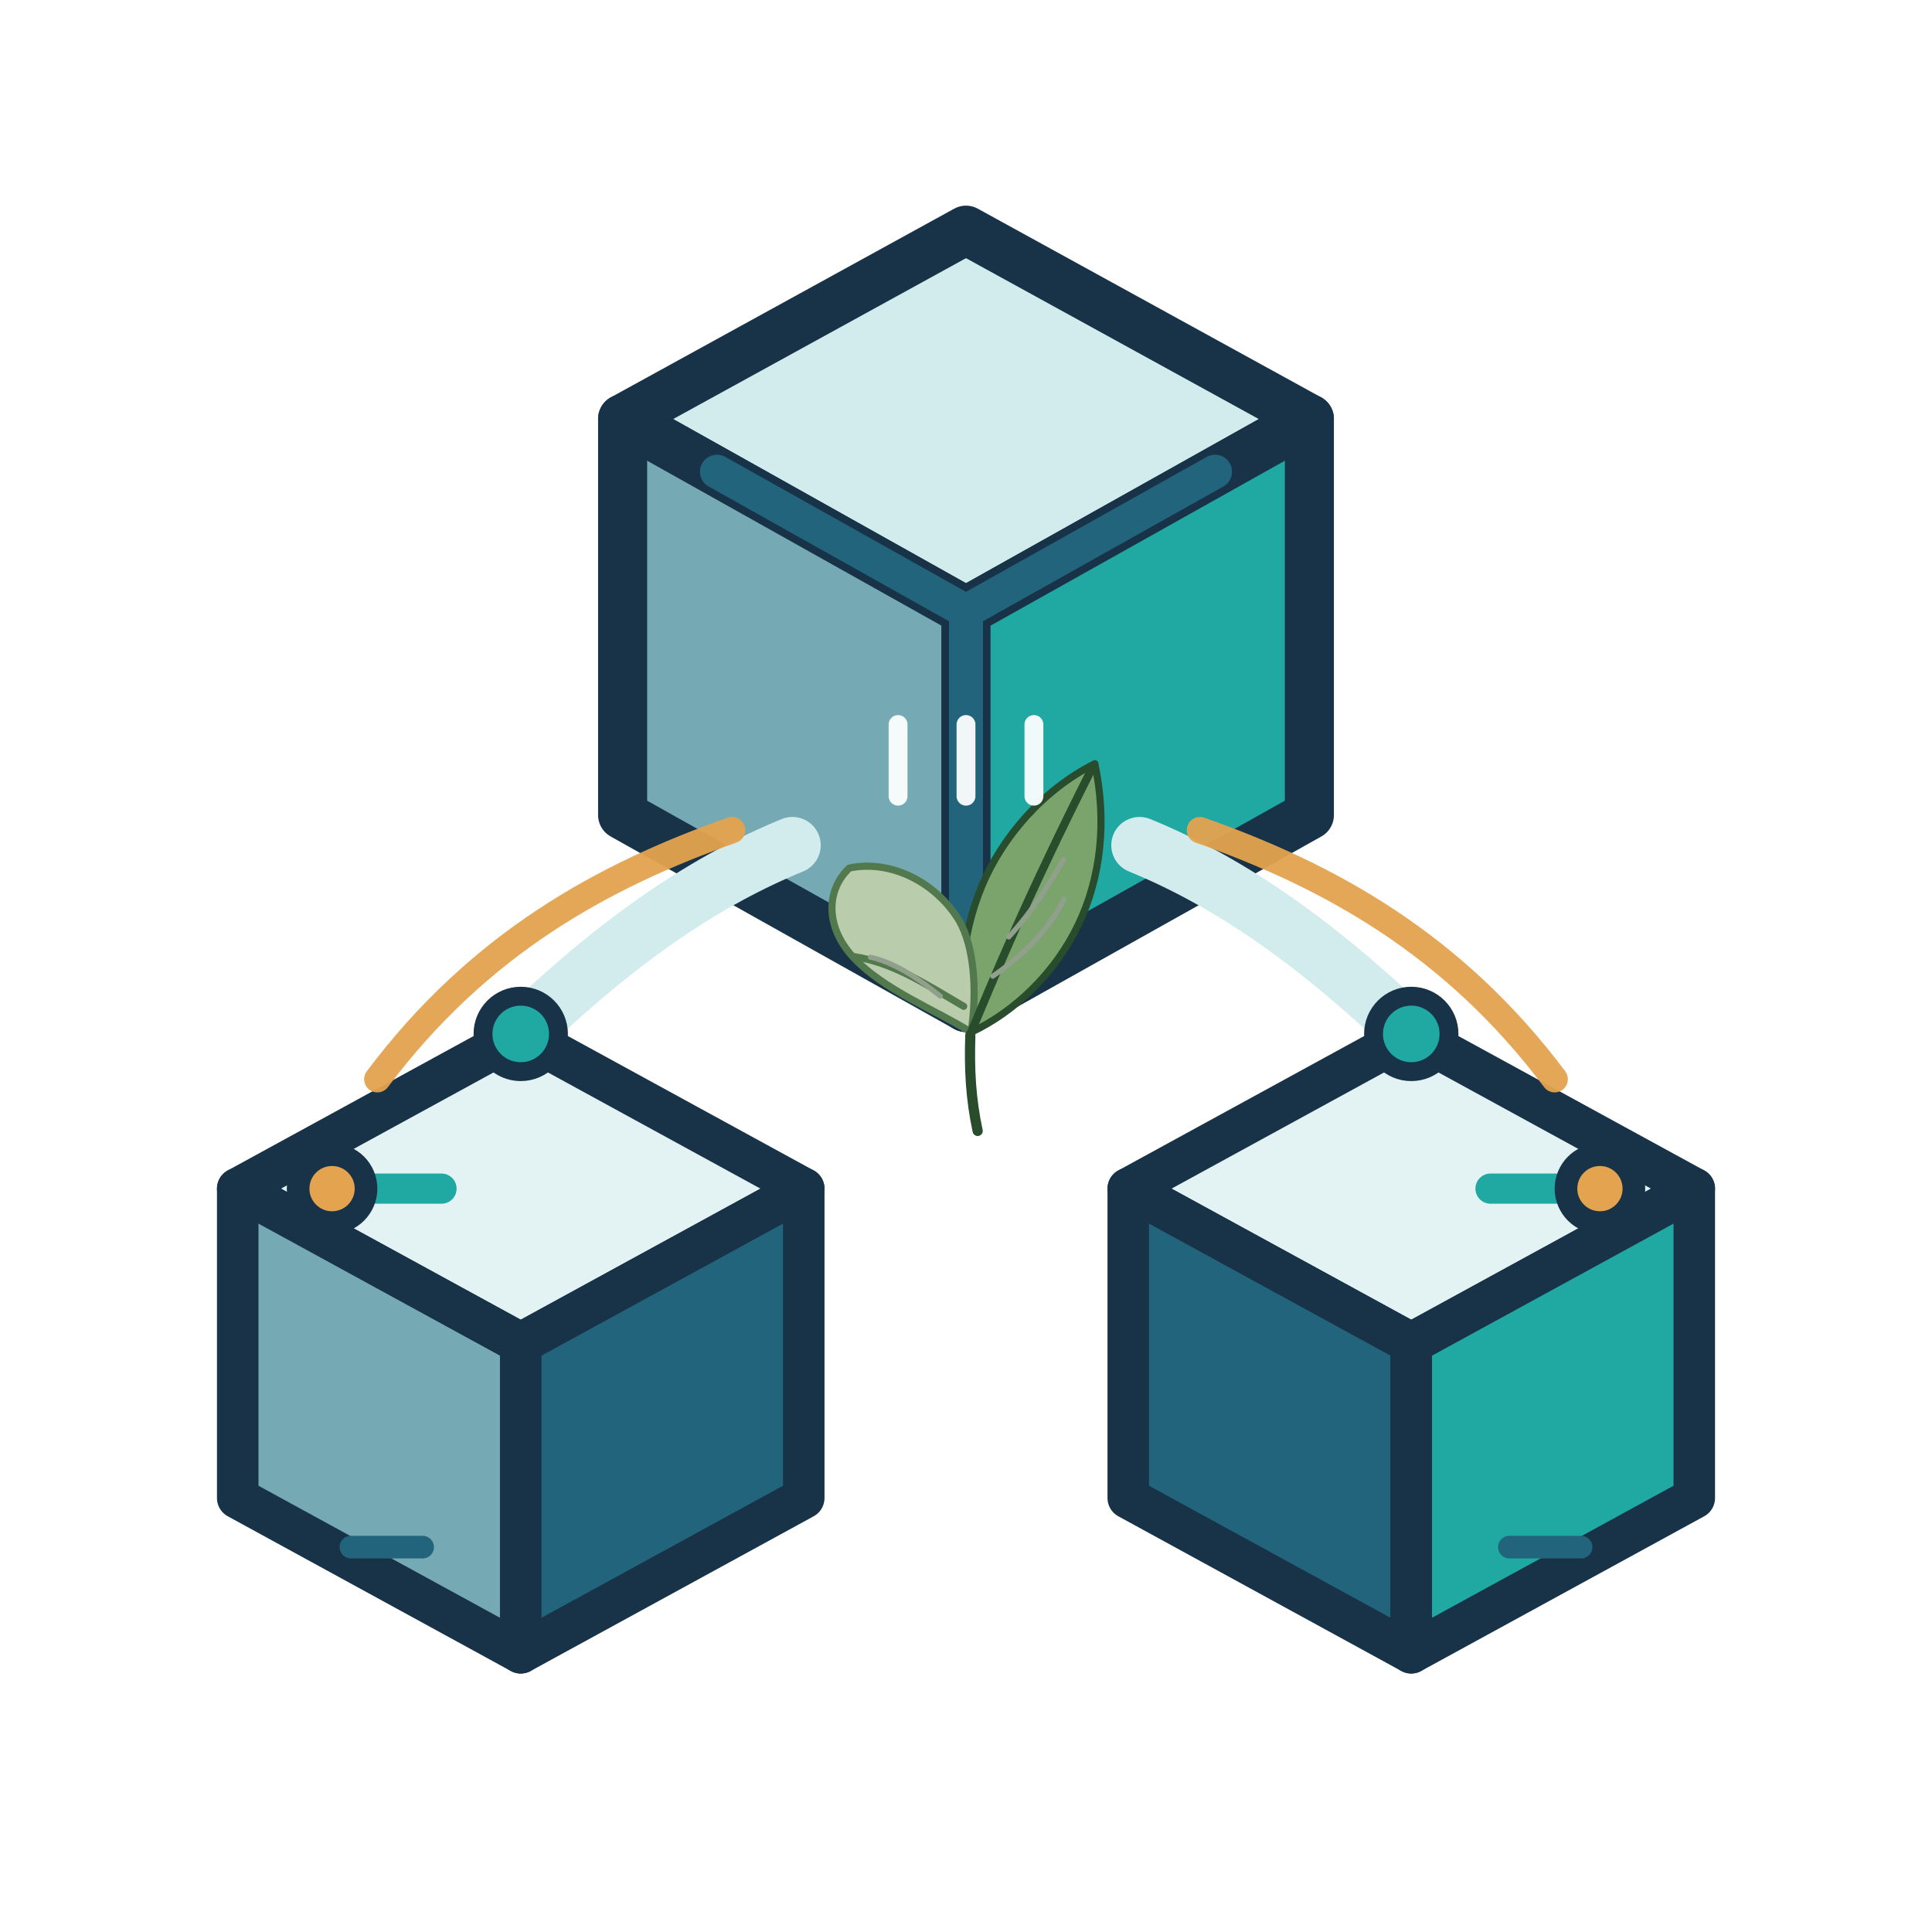
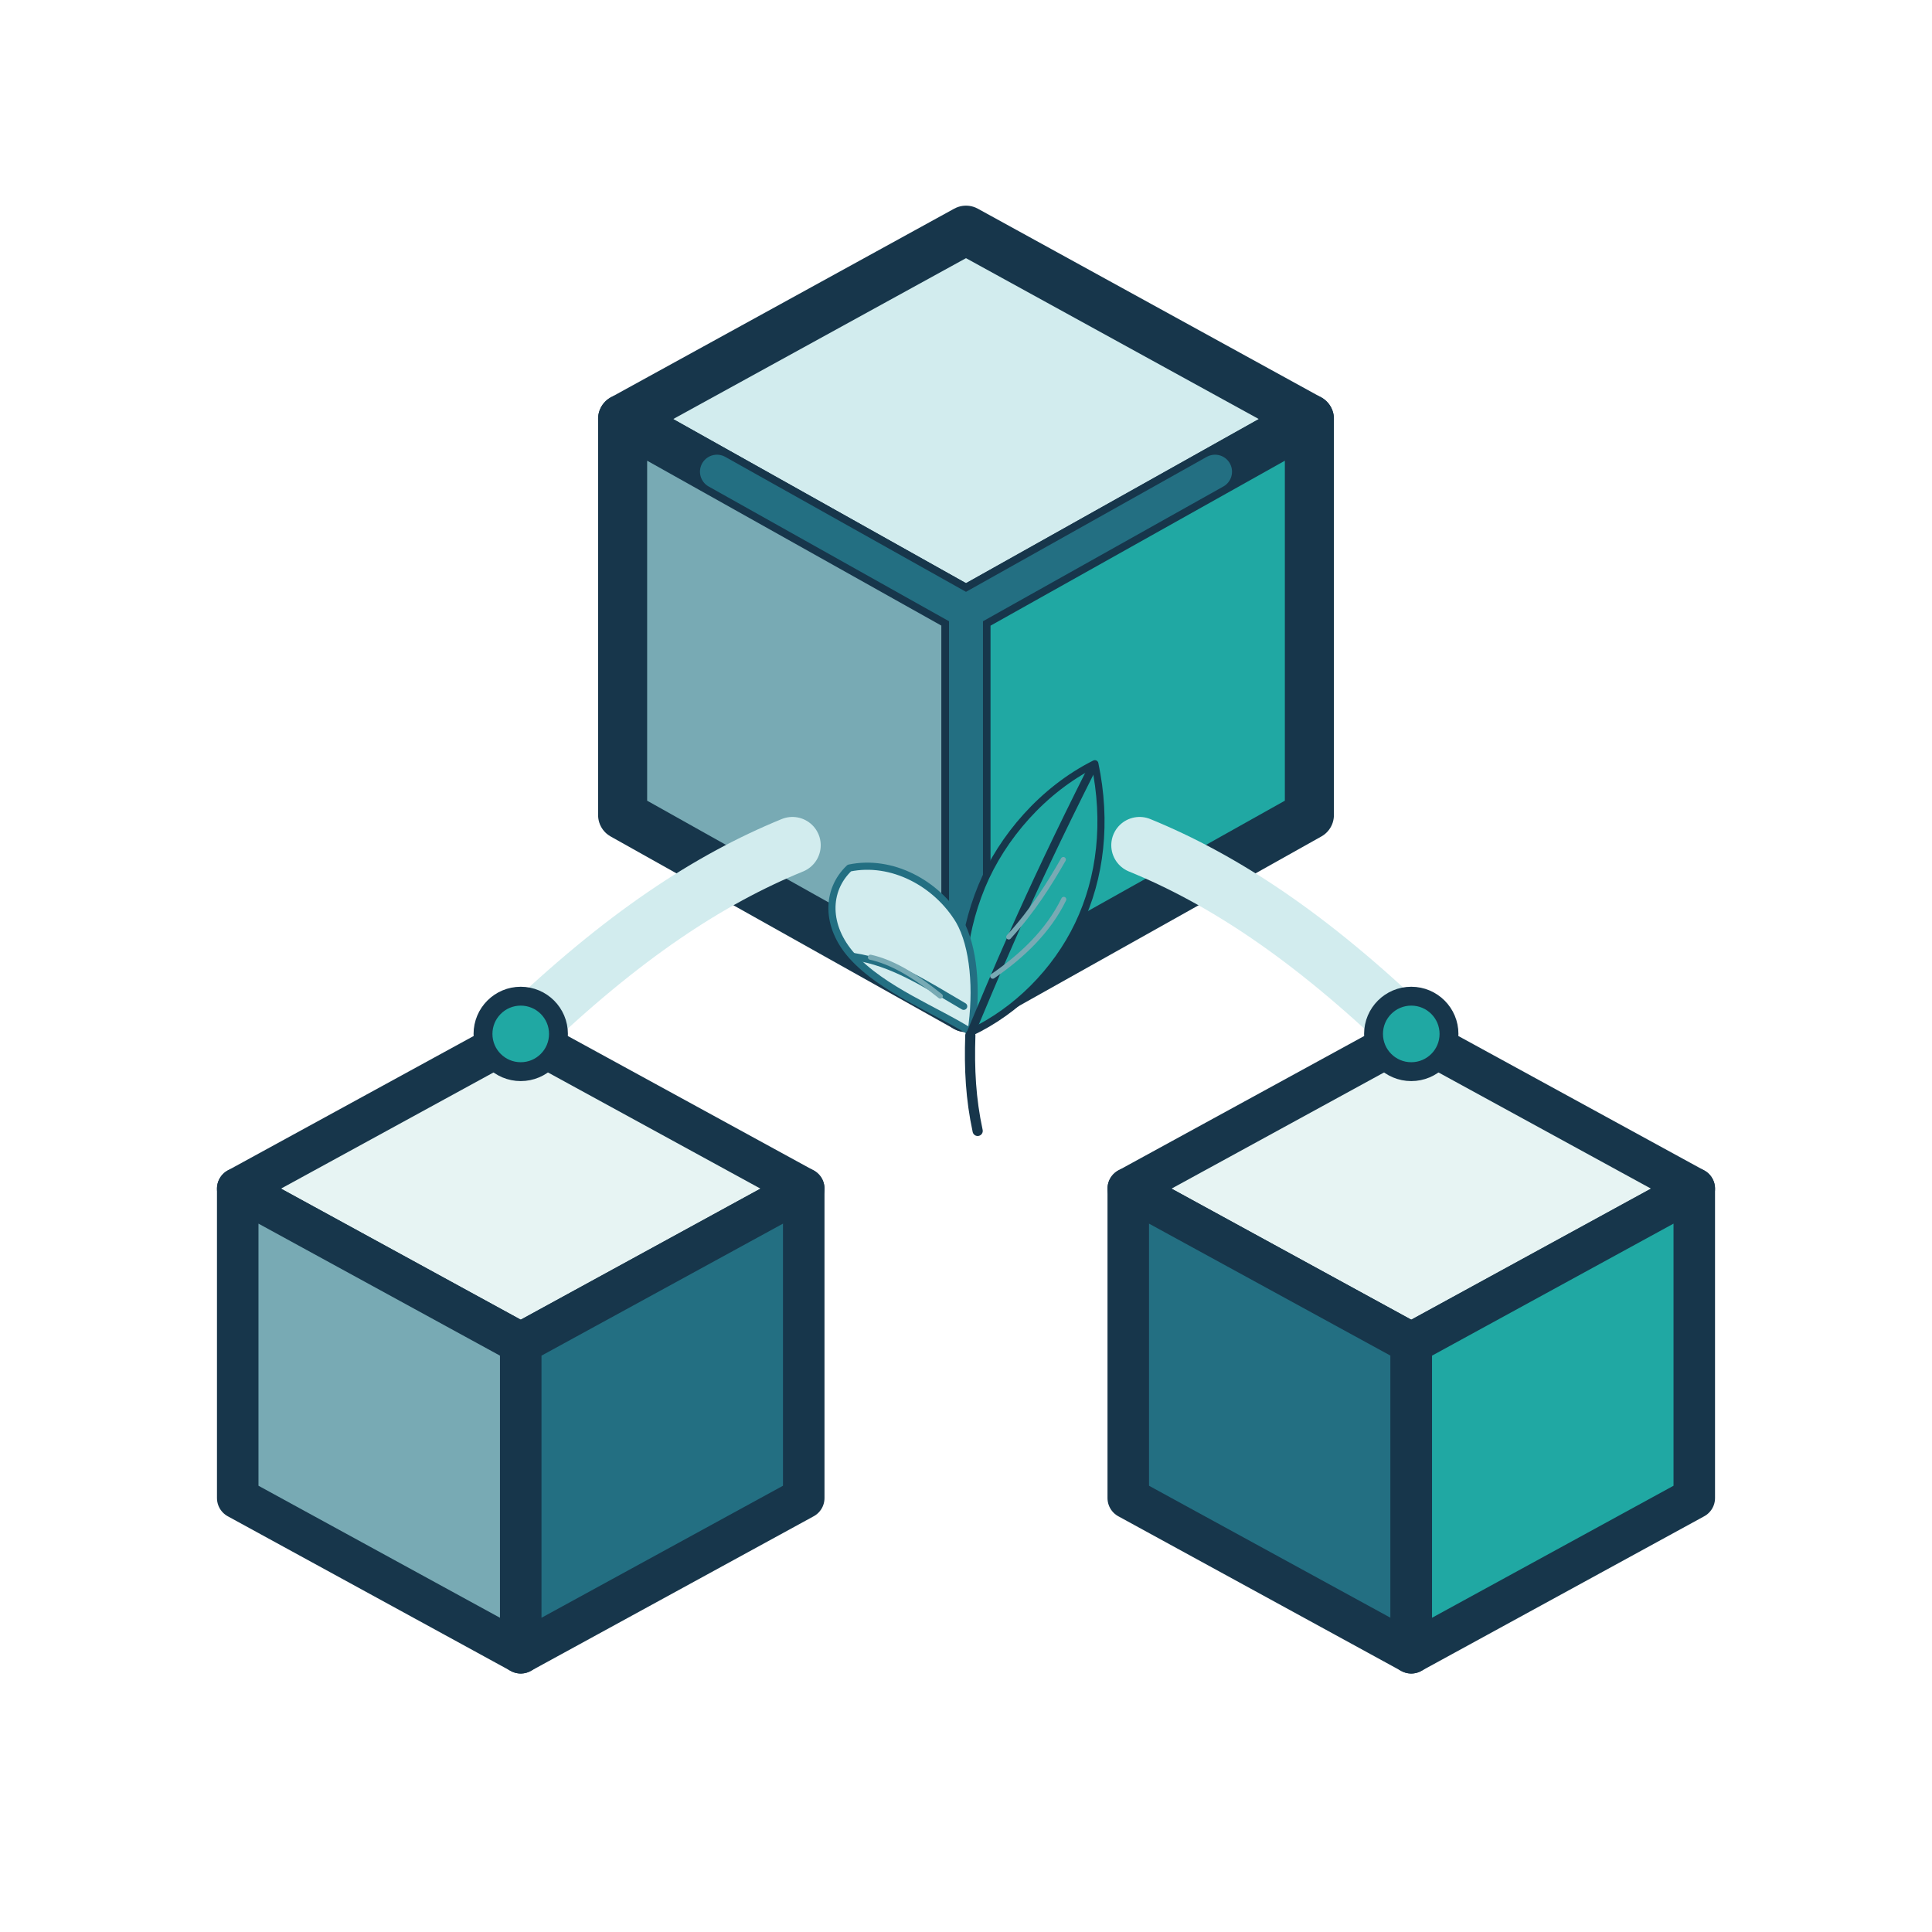
<svg xmlns="http://www.w3.org/2000/svg" width="512" height="512" viewBox="0 0 512 512" role="img" aria-labelledby="title desc">
  <defs>
    <clipPath id="markClip">
      <rect x="0" y="0" width="512" height="512" />
    </clipPath>
  </defs>
  <g stroke-linecap="round" stroke-linejoin="round" clip-path="url(#markClip)">
-     <polygon points="256,61 347,111 256,162 165,111" fill="#d2ecee" stroke="#183247" stroke-width="13" stroke-linejoin="round" />
-     <polygon points="165,111 256,162 256,267 165,216" fill="#75a9b3" stroke="#183247" stroke-width="13" stroke-linejoin="round" />
-     <polygon points="347,111 256,162 256,267 347,216" fill="#20a8a3" stroke="#183247" stroke-width="13" stroke-linejoin="round" />
-     <path d="M256 162 V267 M190 125 L256 162 L322 125" fill="none" stroke="#23647d" stroke-width="9" stroke-linecap="round" stroke-linejoin="round" />
-     <polygon points="138,274 213,315 138,356 63,315" fill="#e3f3f4" stroke="#183247" stroke-width="11" stroke-linejoin="round" />
-     <polygon points="63,315 138,356 138,438 63,397" fill="#75a9b3" stroke="#183247" stroke-width="11" stroke-linejoin="round" />
-     <polygon points="213,315 138,356 138,438 213,397" fill="#23647d" stroke="#183247" stroke-width="11" stroke-linejoin="round" />
-     <polygon points="374,274 449,315 374,356 299,315" fill="#e3f3f4" stroke="#183247" stroke-width="11" stroke-linejoin="round" />
-     <polygon points="299,315 374,356 374,438 299,397" fill="#23647d" stroke="#183247" stroke-width="11" stroke-linejoin="round" />
-     <polygon points="449,315 374,356 374,438 449,397" fill="#20a8a3" stroke="#183247" stroke-width="11" stroke-linejoin="round" />
+     <polygon points="256,61 347,111 256,162 165,111" fill="#d2ecee" stroke="#17364b" stroke-width="13" stroke-linejoin="round" />
+     <polygon points="165,111 256,162 256,267 165,216" fill="#78aab4" stroke="#17364b" stroke-width="13" stroke-linejoin="round" />
+     <polygon points="347,111 256,162 256,267 347,216" fill="#20a8a3" stroke="#17364b" stroke-width="13" stroke-linejoin="round" />
+     <path d="M256 162 V267 M190 125 L256 162 L322 125" fill="none" stroke="#236f82" stroke-width="9" stroke-linecap="round" stroke-linejoin="round" />
+     <polygon points="138,274 213,315 138,356 63,315" fill="#e7f4f3" stroke="#17364b" stroke-width="11" stroke-linejoin="round" />
+     <polygon points="63,315 138,356 138,438 63,397" fill="#78aab4" stroke="#17364b" stroke-width="11" stroke-linejoin="round" />
+     <polygon points="213,315 138,356 138,438 213,397" fill="#236f82" stroke="#17364b" stroke-width="11" stroke-linejoin="round" />
+     <polygon points="374,274 449,315 374,356 299,315" fill="#e7f4f3" stroke="#17364b" stroke-width="11" stroke-linejoin="round" />
+     <polygon points="299,315 374,356 374,438 299,397" fill="#236f82" stroke="#17364b" stroke-width="11" stroke-linejoin="round" />
+     <polygon points="449,315 374,356 374,438 449,397" fill="#20a8a3" stroke="#17364b" stroke-width="11" stroke-linejoin="round" />
    <path d="M138 274 C165 248 188 233 210 224 M374 274 C347 248 324 233 302 224" fill="none" stroke="#d2ecee" stroke-width="15" stroke-linecap="round" stroke-linejoin="round" />
-     <circle cx="138" cy="274" r="10" fill="#20a8a3" stroke="#183247" stroke-width="5" />
-     <circle cx="374" cy="274" r="10" fill="#20a8a3" stroke="#183247" stroke-width="5" />
+     <circle cx="138" cy="274" r="10" fill="#20a8a3" stroke="#17364b" stroke-width="5" />
+     <circle cx="374" cy="274" r="10" fill="#20a8a3" stroke="#17364b" stroke-width="5" />
    <g transform="translate(256 252) rotate(-5) scale(0.27)" opacity="1.0">
-       <path d="M-2 80 C-12 42 -5 -12 21 -62 C45 -108 89 -151 142 -172 C149 -114 138 -60 112 -16 C86 28 44 63 -2 80Z" fill="#7ba46d" stroke="#294c2d" stroke-width="7" stroke-linejoin="round" />
-       <path d="M-2 80 C-33 56 -85 31 -112 -5 C-135 -36 -132 -71 -107 -91 C-65 -96 -23 -69 -4 -30 C8 -4 8 39 -2 80Z" fill="#b9ccac" stroke="#52784d" stroke-width="7" stroke-linejoin="round" />
-       <path d="M-3 82 C24 31 61 -42 139 -168" fill="none" stroke="#294c2d" stroke-width="8" stroke-linecap="round" />
-       <path d="M-7 54 C-45 27 -73 5 -110 -4" fill="none" stroke="#52784d" stroke-width="7" stroke-linecap="round" />
-       <path d="M-3 83 C-7 116 -8 145 -4 177" fill="none" stroke="#294c2d" stroke-width="10" stroke-linecap="round" />
-       <path d="M24 27 C54 10 82 -12 100 -42 M43 -10 C69 -34 87 -58 103 -81 M-29 42 C-55 17 -75 4 -94 -2" fill="none" stroke="#90a08c" stroke-width="5" stroke-linecap="round" />
+       <path d="M-2 80 C-12 42 -5 -12 21 -62 C45 -108 89 -151 142 -172 C149 -114 138 -60 112 -16 C86 28 44 63 -2 80Z" fill="#20a8a3" stroke="#17364b" stroke-width="7" stroke-linejoin="round" />
+       <path d="M-2 80 C-33 56 -85 31 -112 -5 C-135 -36 -132 -71 -107 -91 C-65 -96 -23 -69 -4 -30 C8 -4 8 39 -2 80Z" fill="#d2ecee" stroke="#236f82" stroke-width="7" stroke-linejoin="round" />
+       <path d="M-3 82 C24 31 61 -42 139 -168" fill="none" stroke="#17364b" stroke-width="8" stroke-linecap="round" />
+       <path d="M-7 54 C-45 27 -73 5 -110 -4" fill="none" stroke="#236f82" stroke-width="7" stroke-linecap="round" />
+       <path d="M-3 83 C-7 116 -8 145 -4 177" fill="none" stroke="#17364b" stroke-width="10" stroke-linecap="round" />
+       <path d="M24 27 C54 10 82 -12 100 -42 M43 -10 C69 -34 87 -58 103 -81 M-29 42 C-55 17 -75 4 -94 -2" fill="none" stroke="#78aab4" stroke-width="5" stroke-linecap="round" />
    </g>
-     <path d="M100 286 C127 250 160 232 194 220" fill="none" stroke="#e3a34f" stroke-width="7" stroke-linecap="round" stroke-linejoin="round" opacity=".95" />
-     <path d="M412 286 C385 250 352 232 318 220" fill="none" stroke="#e3a34f" stroke-width="7" stroke-linecap="round" stroke-linejoin="round" opacity=".95" />
-     <path d="M88 315 H117 M395 315 H424" fill="none" stroke="#20a8a3" stroke-width="8" stroke-linecap="round" stroke-linejoin="round" opacity="1" />
-     <circle cx="88" cy="315" r="9" fill="#e3a34f" stroke="#183247" stroke-width="6" />
-     <circle cx="424" cy="315" r="9" fill="#e3a34f" stroke="#183247" stroke-width="6" />
-     <path d="M238 192 V211" fill="none" stroke="#fbfefe" stroke-width="5" stroke-linecap="round" stroke-linejoin="round" opacity=".95" />
-     <path d="M256 192 V211" fill="none" stroke="#fbfefe" stroke-width="5" stroke-linecap="round" stroke-linejoin="round" opacity=".95" />
-     <path d="M274 192 V211" fill="none" stroke="#fbfefe" stroke-width="5" stroke-linecap="round" stroke-linejoin="round" opacity=".95" />
-     <path d="M93 410 H112 M400 410 H419" fill="none" stroke="#23647d" stroke-width="6" stroke-linecap="round" stroke-linejoin="round" opacity="1" />
  </g>
</svg>
